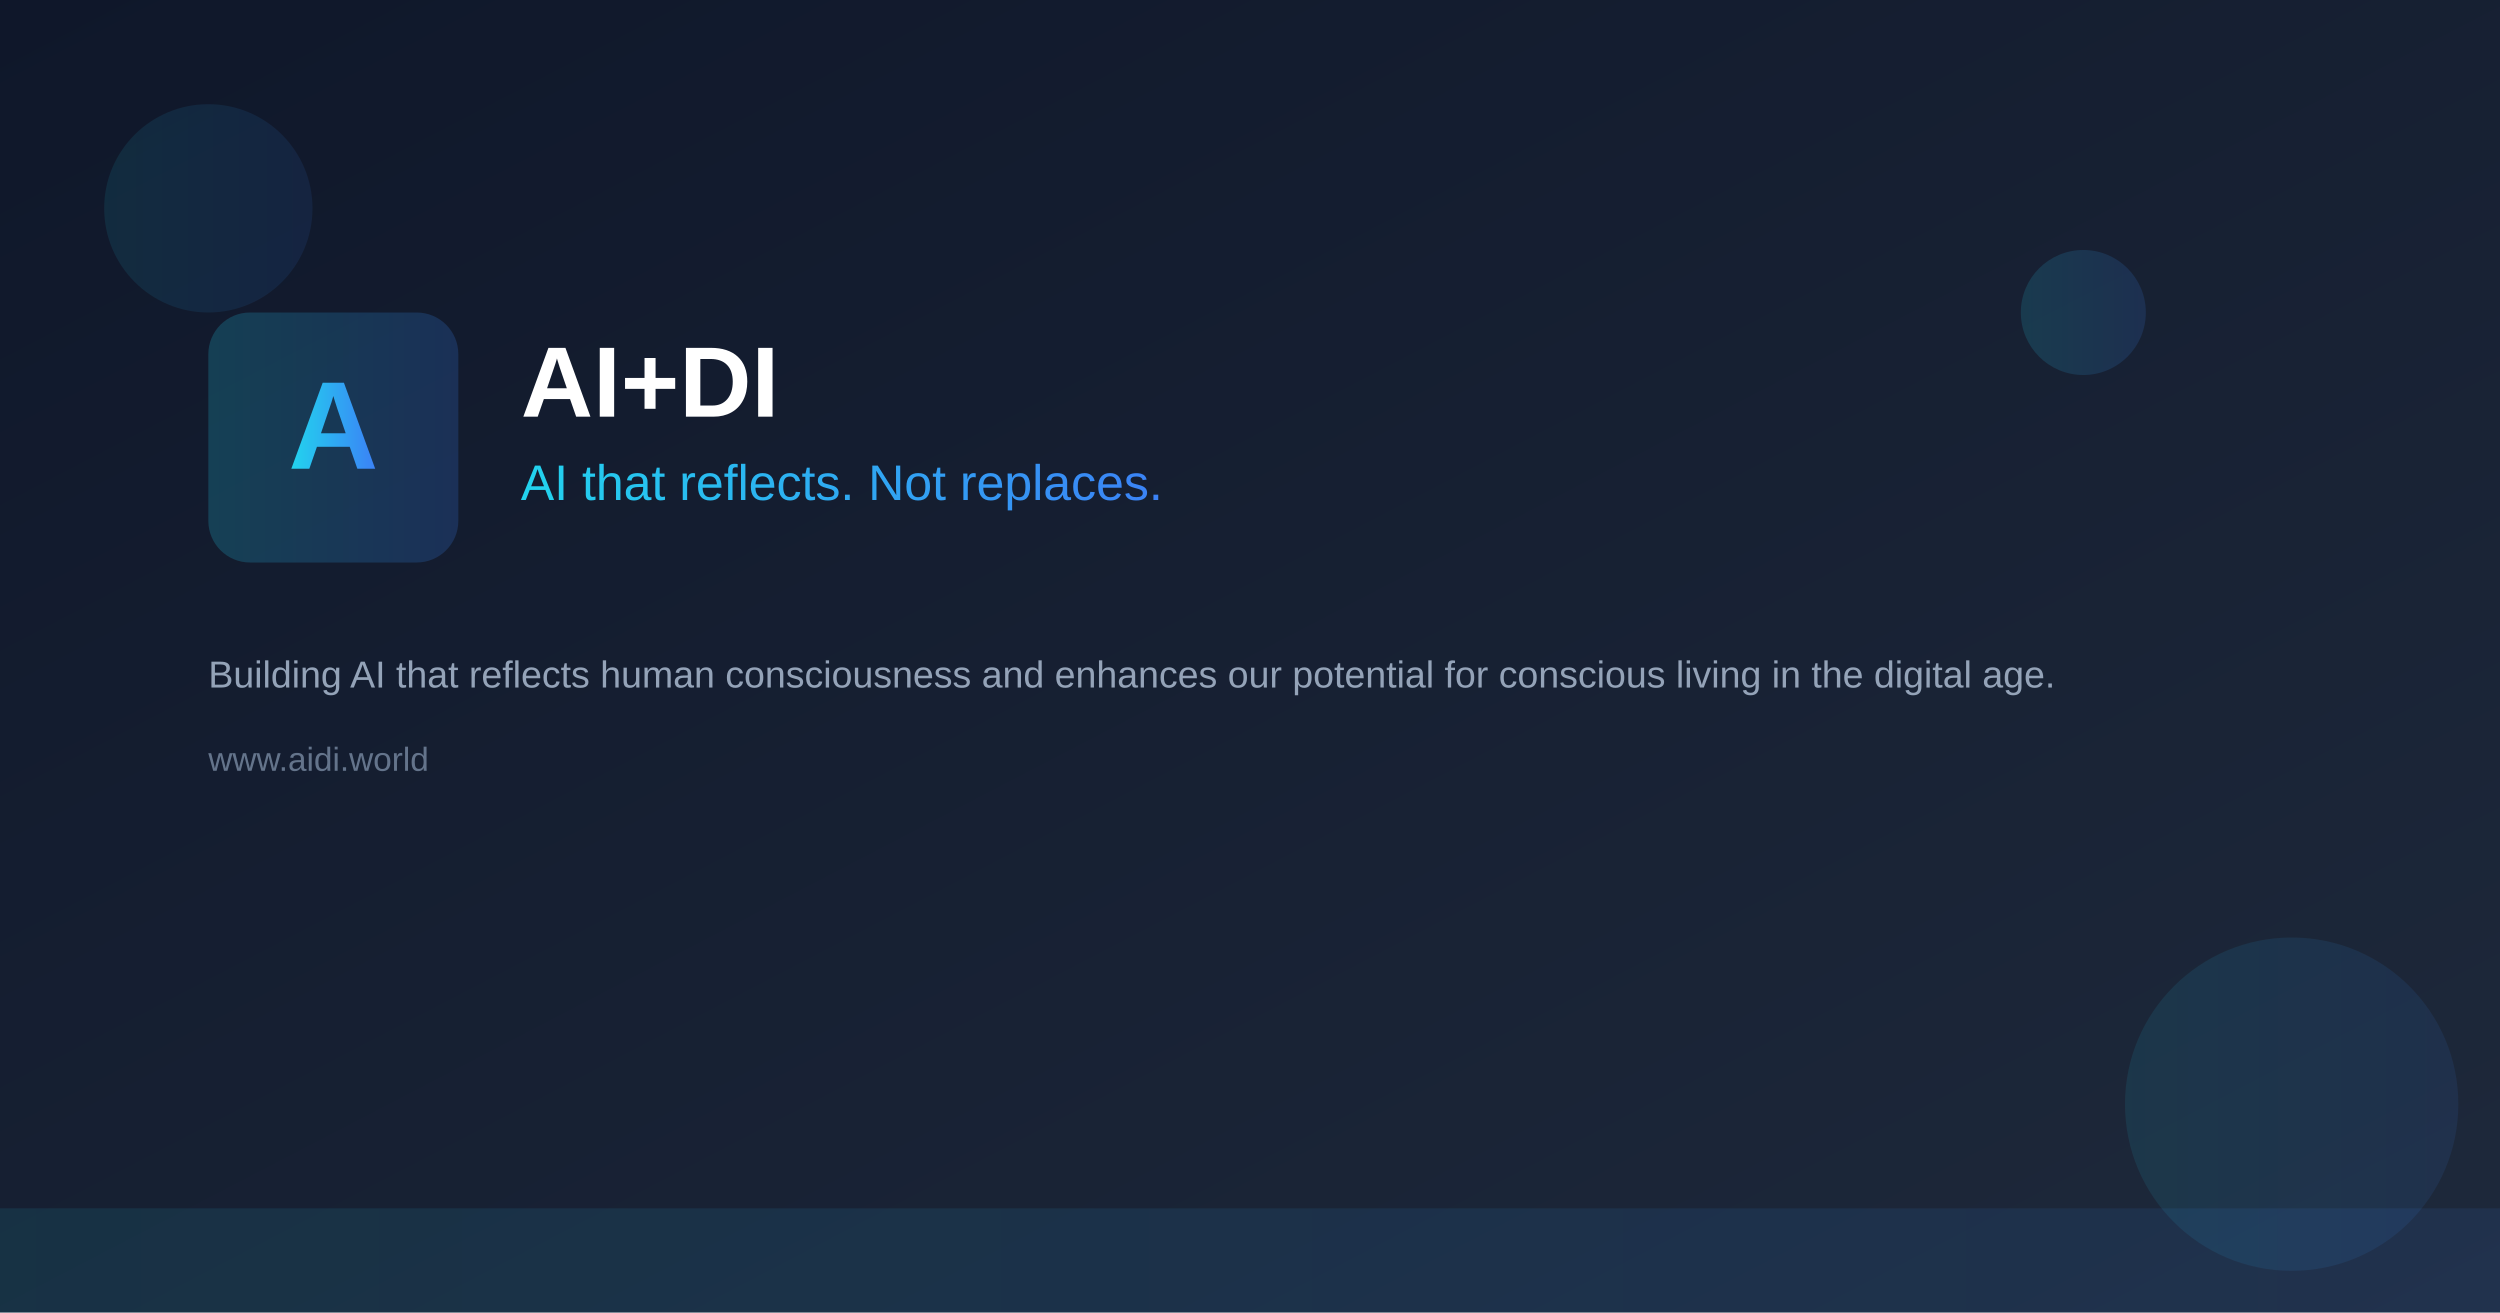
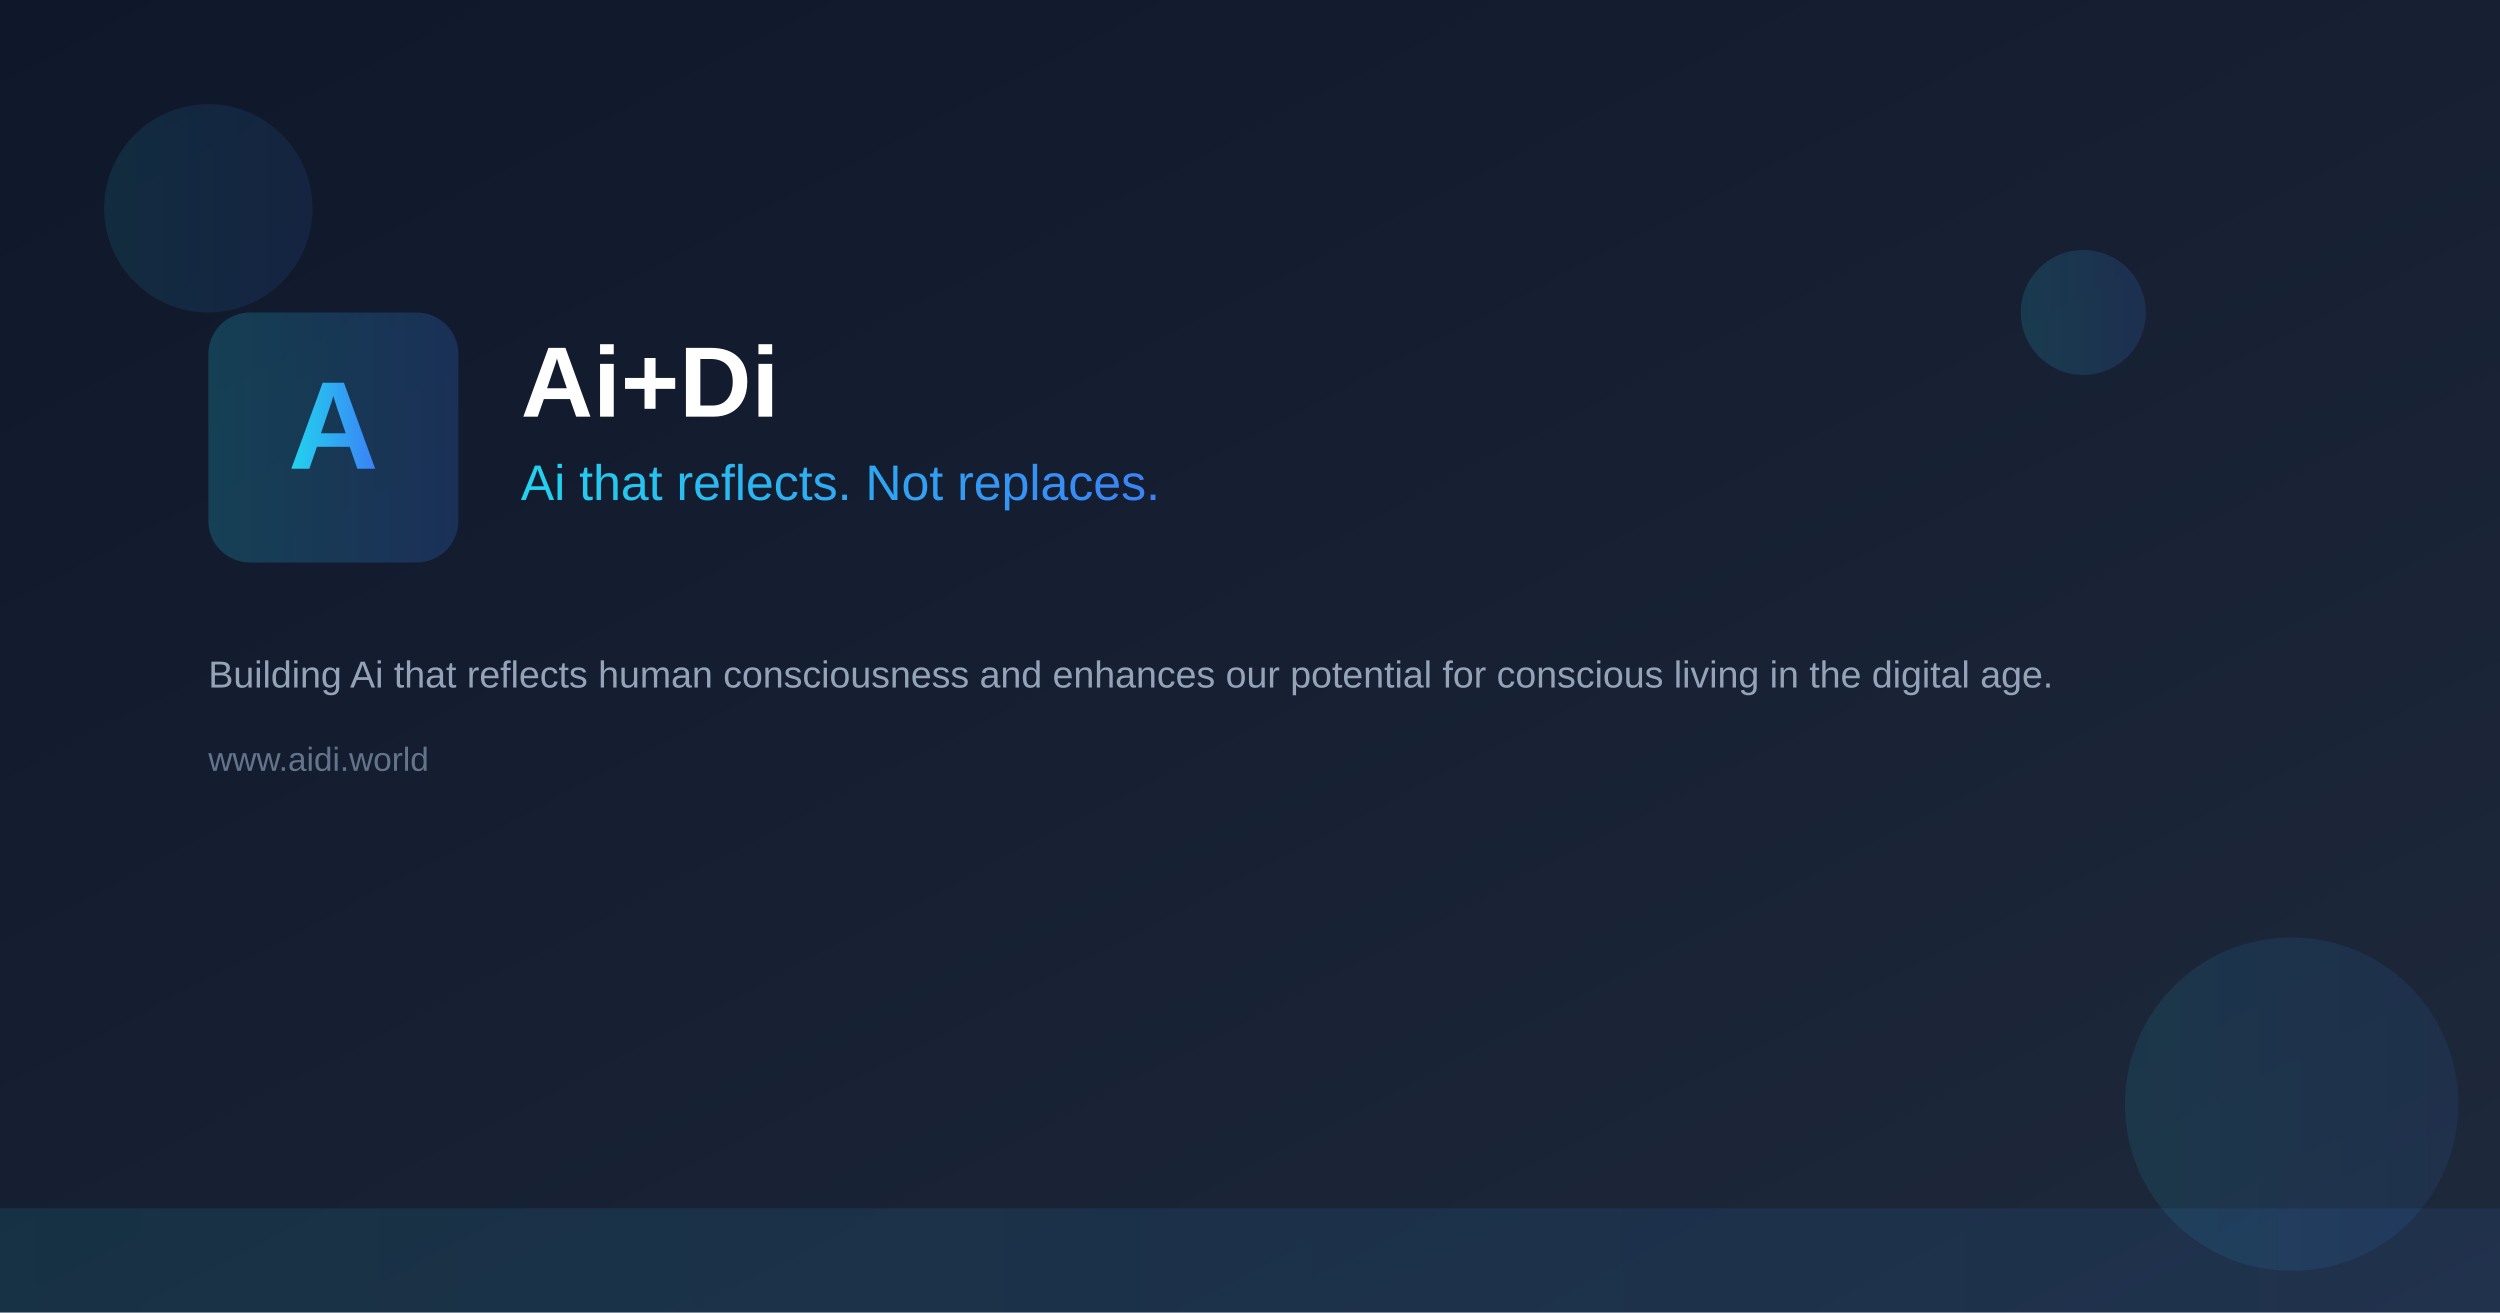
<svg xmlns="http://www.w3.org/2000/svg" width="1200" height="630" viewBox="0 0 1200 630" fill="none">
  <defs>
    <linearGradient id="bgGradient" x1="0%" y1="0%" x2="100%" y2="100%">
      <stop offset="0%" style="stop-color:#0f172a;stop-opacity:1" />
      <stop offset="100%" style="stop-color:#1e293b;stop-opacity:1" />
    </linearGradient>
    <linearGradient id="textGradient" x1="0%" y1="0%" x2="100%" y2="0%">
      <stop offset="0%" style="stop-color:#22d3ee;stop-opacity:1" />
      <stop offset="100%" style="stop-color:#3b82f6;stop-opacity:1" />
    </linearGradient>
  </defs>
  <rect width="1200" height="630" fill="url(#bgGradient)" />
  <circle cx="100" cy="100" r="50" fill="url(#textGradient)" opacity="0.1" />
  <circle cx="1100" cy="530" r="80" fill="url(#textGradient)" opacity="0.1" />
  <circle cx="1000" cy="150" r="30" fill="url(#textGradient)" opacity="0.15" />
  <g transform="translate(100, 150)">
    <rect x="0" y="0" width="120" height="120" rx="20" fill="url(#textGradient)" opacity="0.2" />
    <text x="60" y="75" font-family="Arial, sans-serif" font-size="60" font-weight="bold" text-anchor="middle" fill="url(#textGradient)">A</text>
-     <text x="150" y="50" font-family="Arial, sans-serif" font-size="48" font-weight="bold" fill="white">AI+DI</text>
-     <text x="150" y="90" font-family="Arial, sans-serif" font-size="24" fill="url(#textGradient)">AI that reflects. Not replaces.</text>
+     <text x="150" y="50" font-family="Arial, sans-serif" font-size="48" font-weight="bold" fill="white">Ai+Di</text>
+     <text x="150" y="90" font-family="Arial, sans-serif" font-size="24" fill="url(#textGradient)">Ai that reflects. Not replaces.</text>
    <text x="0" y="180" font-family="Arial, sans-serif" font-size="18" fill="#94a3b8" max-width="900">
-       Building AI that reflects human consciousness and enhances our potential for conscious living in the digital age.
+       Building Ai that reflects human consciousness and enhances our potential for conscious living in the digital age.
    </text>
    <text x="0" y="220" font-family="Arial, sans-serif" font-size="16" fill="#64748b">www.aidi.world</text>
  </g>
  <rect x="0" y="580" width="1200" height="50" fill="url(#textGradient)" opacity="0.1" />
</svg>
